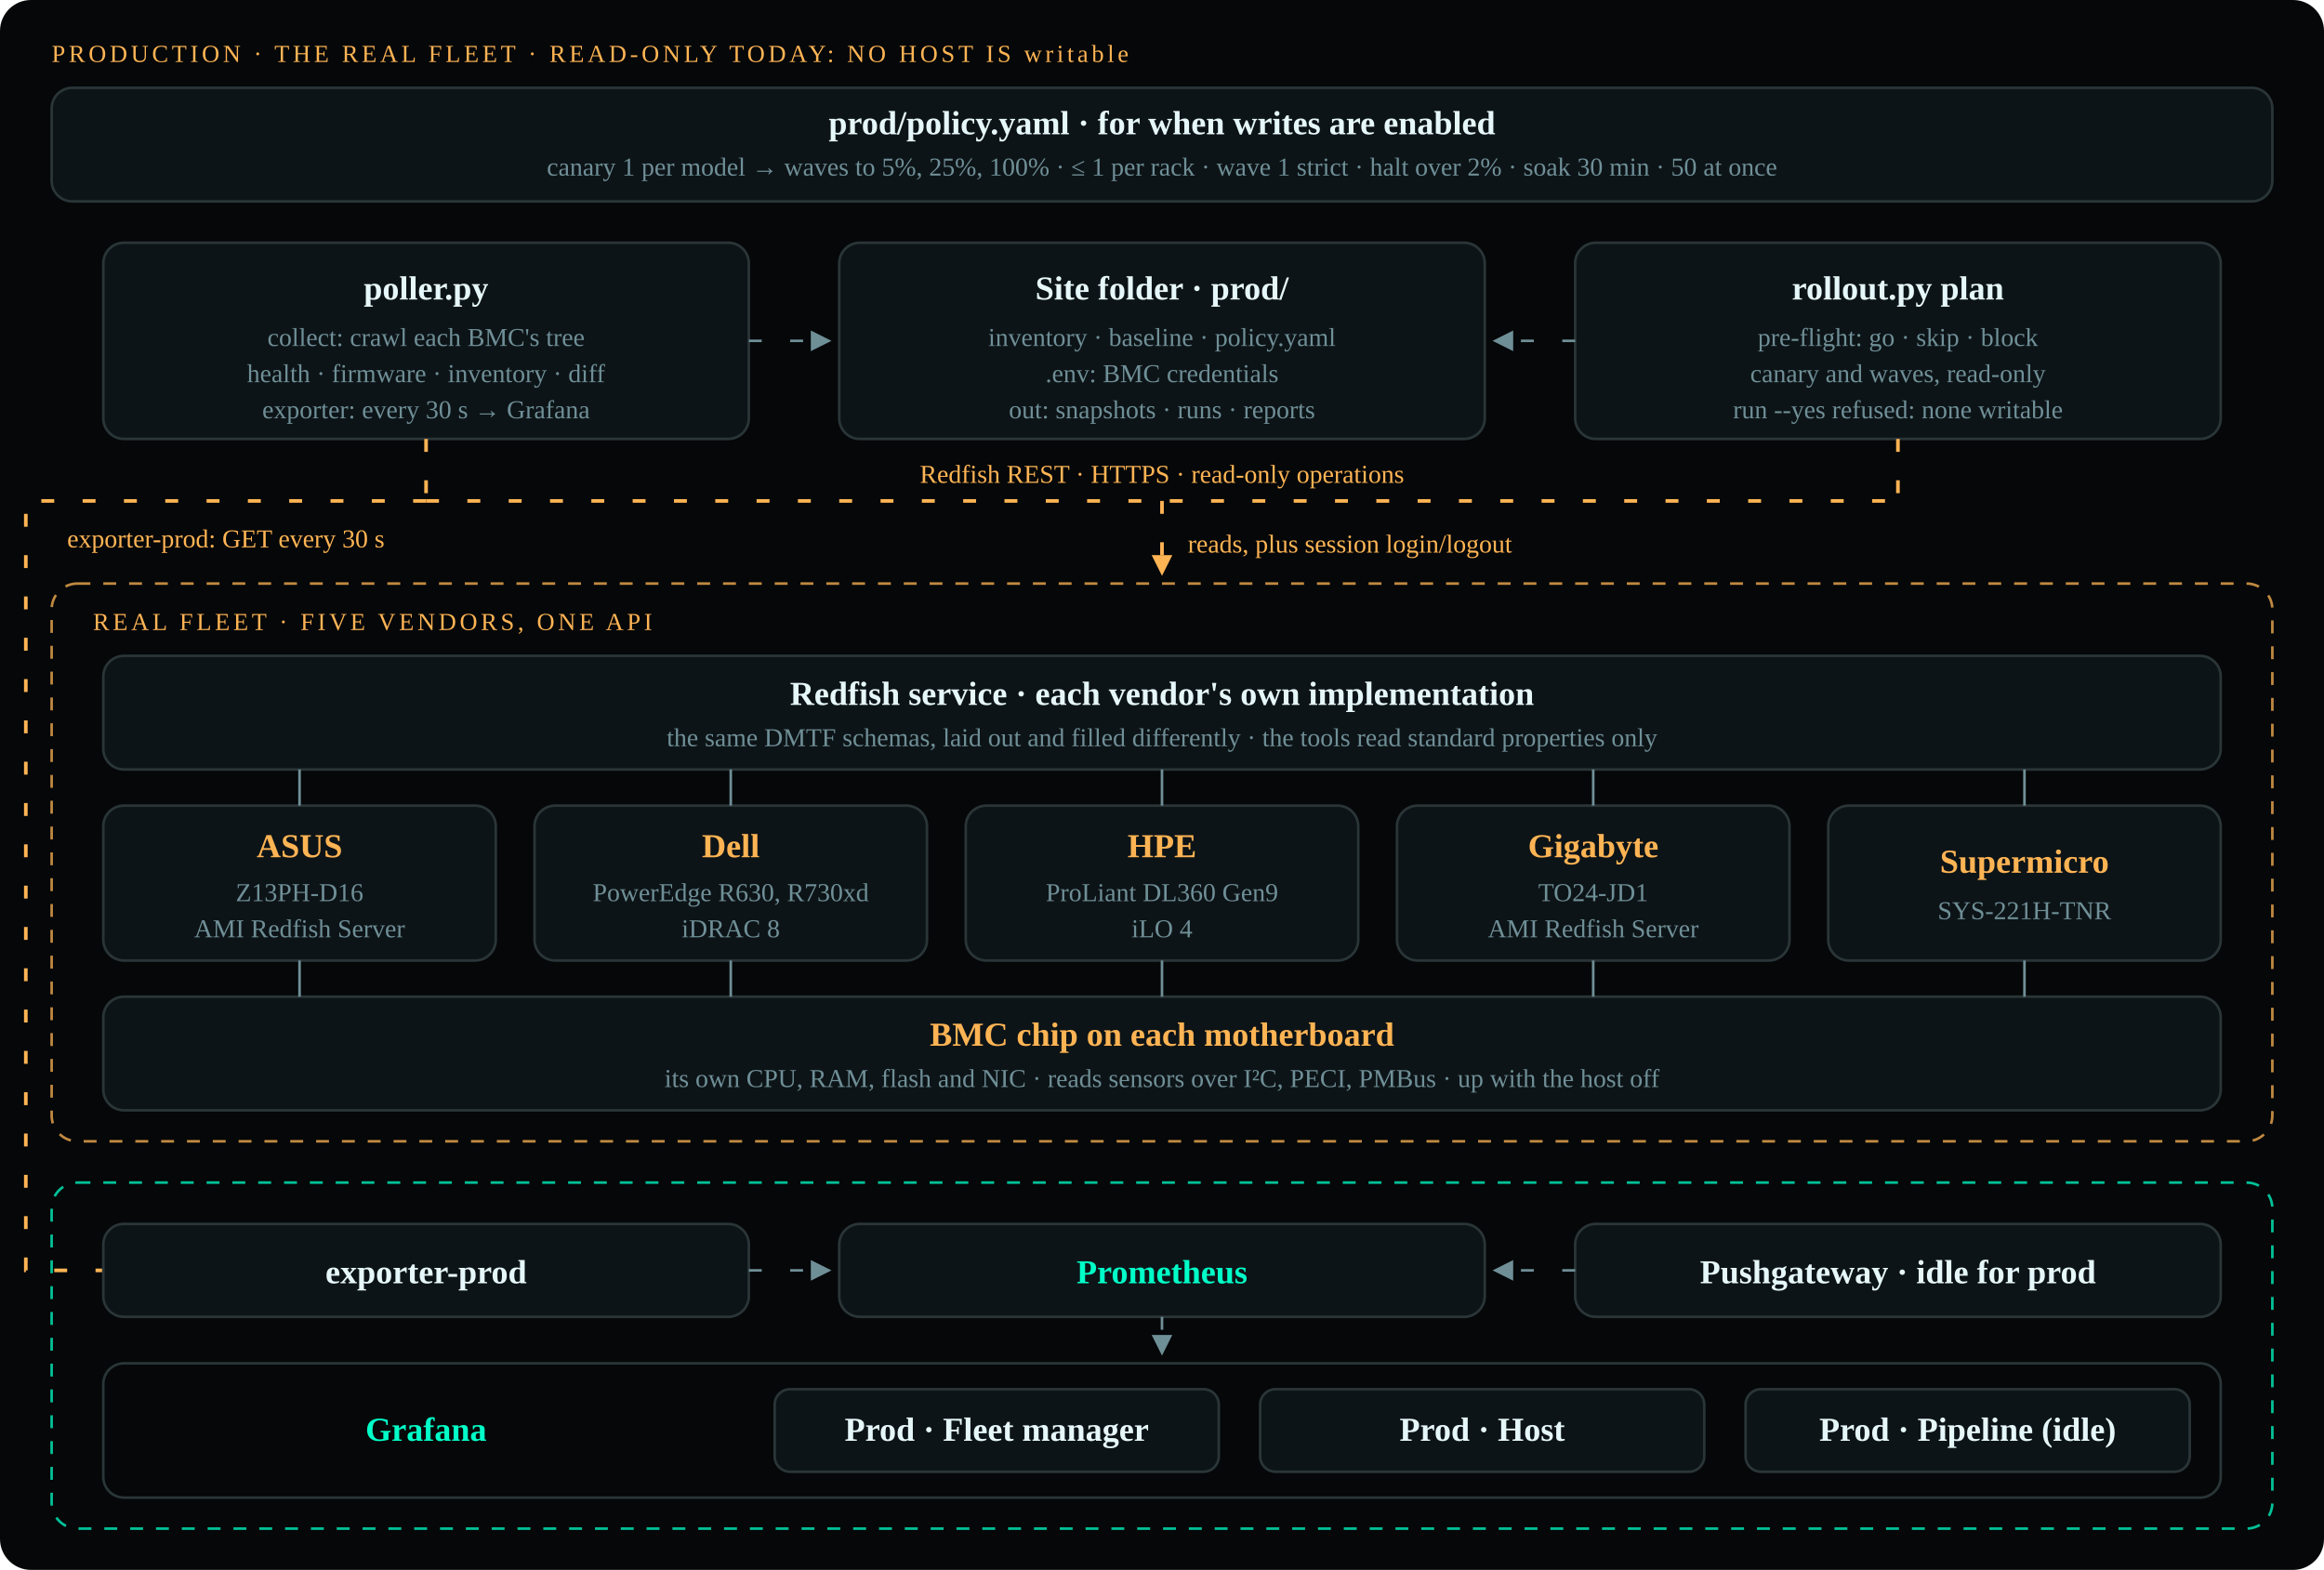
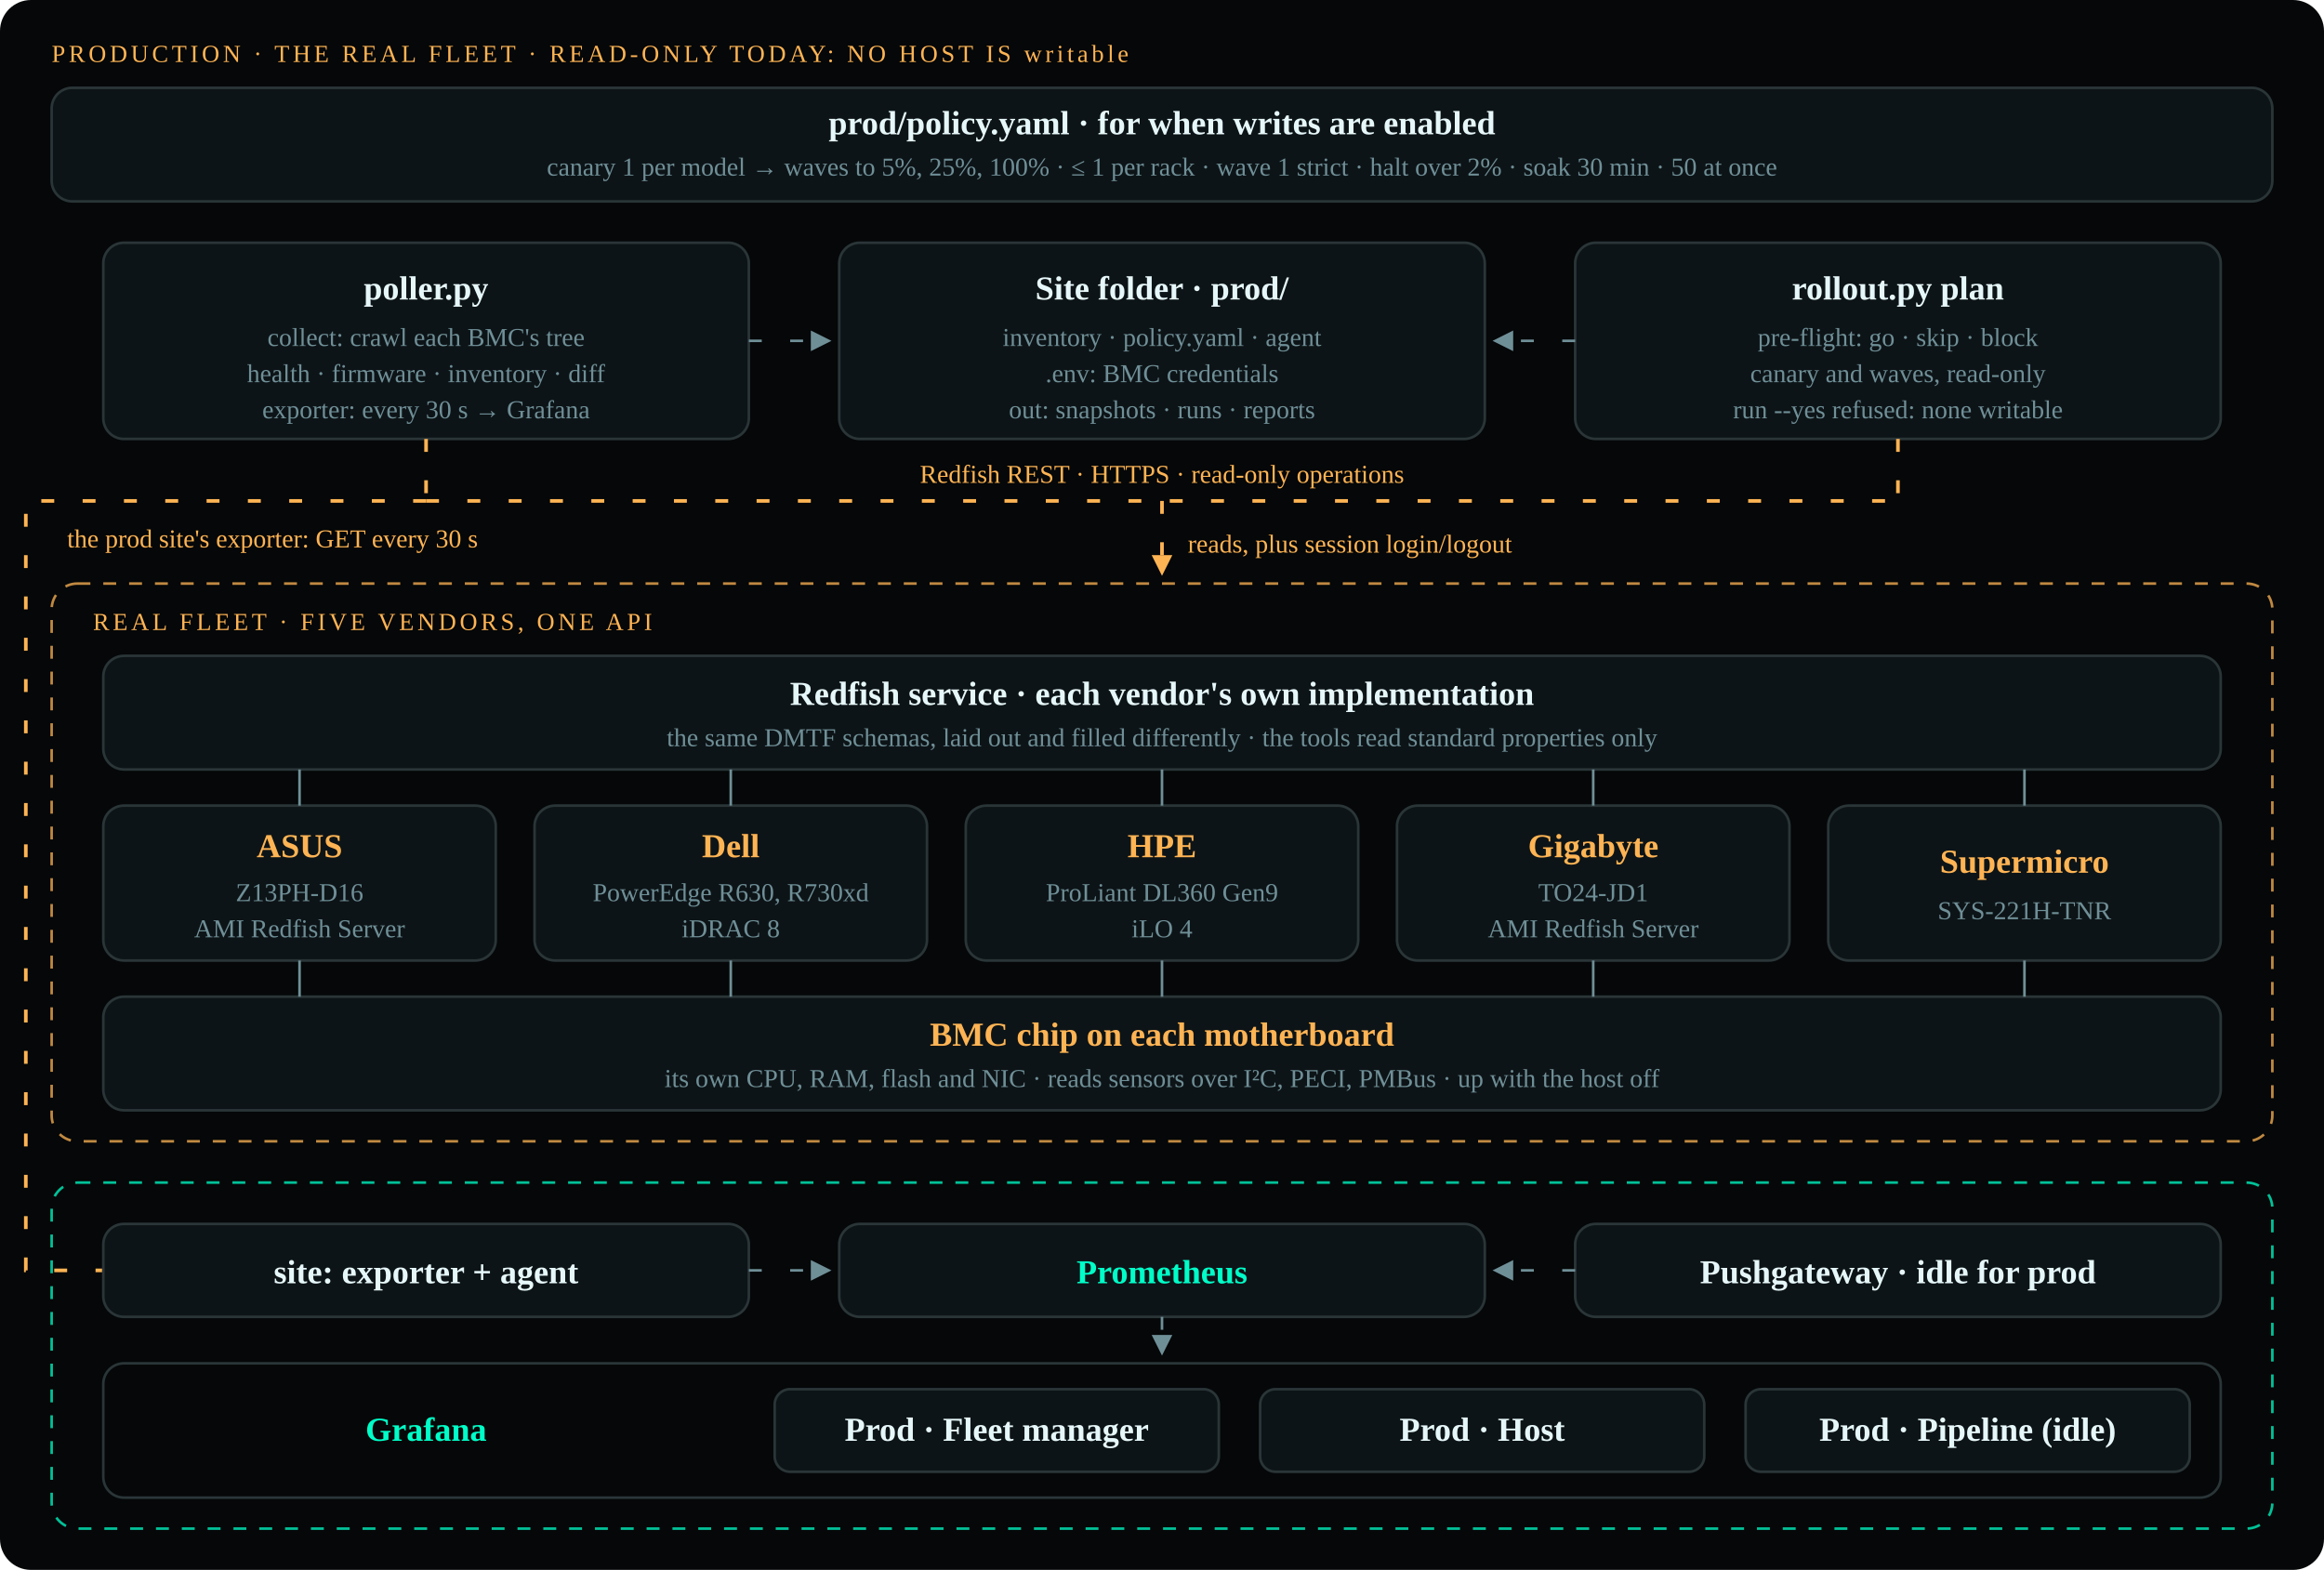
- <svg xmlns="http://www.w3.org/2000/svg" viewBox="0 0 900 608" role="img" aria-label="Production today: the real fleet, read-only. prod/policy.yaml holds the policy for when writes are enabled: a canary of one host per hardware model, then waves to 5%, 25% and 100%, at most one host of a rack in a wave, the first wave strict, a halt over 2% failed, a 30 minute soak, 50 at once. Today poller.py collects every BMC and shows health, firmware, inventory, telemetry, capabilities and diff views, and its exporter reads every BMC on a 30-second interval for Prometheus and Grafana; rollout.py plan pre-flights and plans waves, read-only; run --yes is refused because no host is writable. Both use the prod/ folder: the inventory, the baseline, the policy and read-only operations in .env. They speak Redfish over HTTPS, reads only plus a session login and logout, to the real fleet: each vendor's own Redfish implementation, ASUS Z13PH-D16 and Gigabyte TO24-JD1 on AMI's Redfish server, Dell PowerEdge R630 and R730xd on iDRAC 8, HPE ProLiant DL360 Gen9 on iLO 4, Supermicro SYS-221H-TNR on Supermicro's BMC firmware, each on the BMC chip of its motherboard. The observability stack runs in Docker Compose, every service on 127.0.0.1: exporter-prod, poller.py exporter, reads every BMC over Redfish on a 30-second interval; Prometheus scrapes it and the Pushgateway, where only lab runs push; Grafana shows them in a Prod folder, Prod · Fleet manager, Prod · Host and Prod · Pipeline, next to a Lab folder.">
+ <svg xmlns="http://www.w3.org/2000/svg" viewBox="0 0 900 608" role="img" aria-label="Production today: the real fleet, read-only. prod/policy.yaml holds the policy for when writes are enabled: a canary of one host per hardware model, then waves to 5%, 25% and 100%, at most one host of a rack in a wave, the first wave strict, a halt over 2% failed, a 30 minute soak, 50 at once. Today poller.py collects every BMC and shows health, firmware, inventory, telemetry, capabilities and diff views, and its exporter reads every BMC on a 30-second interval for Prometheus and Grafana; rollout.py plan pre-flights and plans waves, read-only; run --yes is refused because no host is writable. Both use the prod/ folder: the inventory, the policy, the Prometheus agent's targets and the BMC accounts for read-only operations in .env; the baseline is the control plane's, in control/catalog/prod/. They speak Redfish over HTTPS, reads only plus a session login and logout, to the real fleet: each vendor's own Redfish implementation, ASUS Z13PH-D16 and Gigabyte TO24-JD1 on AMI's Redfish server, Dell PowerEdge R630 and R730xd on iDRAC 8, HPE ProLiant DL360 Gen9 on iLO 4, Supermicro SYS-221H-TNR on Supermicro's BMC firmware, each on the BMC chip of its motherboard. The observability stack runs in Docker Compose, every service on 127.0.0.1: the prod site's exporter, poller.py exporter, reads every BMC over Redfish on a 30-second interval, and the site's Prometheus agent pushes its samples to the control plane's Prometheus (remote write); Prometheus also scrapes the Pushgateway, where only lab runs push; Grafana shows them in a Prod folder, Prod · Fleet manager, Prod · Host and Prod · Pipeline, next to a Lab folder.">
  <style>
    .rfp text { font-family: var(--mono, monospace); }
    .rfp .bg { fill: var(--bg-deep, #050708); }
    .rfp .box { fill: var(--surface, #0d1417); stroke: var(--line, #2a3538); }
    .rfp .name { fill: var(--fg, #e6f7fa); font-size: 13px; font-weight: 600; }
    .rfp .sub { fill: var(--dim, #6f8f97); font-size: 10px; }
    .rfp .band { fill: var(--dim, #6f8f97); font-size: 9.5px; letter-spacing: .14em; }
    .rfp .lbl { fill: var(--dim, #6f8f97); font-size: 10px; }
    .rfp .wire { fill: none; stroke: var(--dim, #6f8f97); stroke-width: 1; }
    .rfp .cut { fill: none; stroke-width: 1; stroke-dasharray: 5 5; opacity: .75; }
    /* the hardware layer in its own colour, the same key as the portfolio's drawings */
    .rfp .ind .box { stroke: color-mix(in srgb, var(--amber, #ffb454) 40%, transparent); }
    .rfp .ind .hi { fill: var(--amber, #ffb454); }
    .rfp .ind .wire-hi { fill: none; stroke: var(--amber, #ffb454); stroke-width: 1.4; }
    .rfp .ind .cut { stroke: var(--amber, #ffb454); }
    .rfp .grp { fill: none; stroke: var(--line, #2a3538); }
    /* observability in the lab drawing's teal */
    .rfp .obs .hi { fill: var(--teal, #00ffc8); }
    .rfp .obs .cut { stroke: var(--teal, #00ffc8); }
    /* motion: dashes run the way a wire points */
    @keyframes rfp-flow { to { stroke-dashoffset: -32; } }
    .rfp .flow { stroke-dasharray: 5 11; animation: rfp-flow 1.6s linear infinite; }
    @media (prefers-reduced-motion: reduce) { .rfp .flow { animation: none; stroke-dasharray: none; } }
  </style>
  <defs>
    <marker id="rfp-dim" viewBox="0 0 8 8" refX="7" refY="4" markerWidth="8" markerHeight="8" markerUnits="userSpaceOnUse" orient="auto">
      <path d="M0 0 8 4 0 8z" style="fill: var(--dim, #6f8f97)" />
    </marker>
    <marker id="rfp-amber" viewBox="0 0 8 8" refX="7" refY="4" markerWidth="8" markerHeight="8" markerUnits="userSpaceOnUse" orient="auto">
      <path d="M0 0 8 4 0 8z" style="fill: var(--amber, #ffb454)" />
    </marker>
  </defs>
  <g class="rfp">
    <rect class="bg" x="0" y="0" width="900" height="608" rx="12" />
    <g class="ind">
      <text class="band hi" x="20" y="24">PRODUCTION · THE REAL FLEET · READ-ONLY TODAY: NO HOST IS writable</text>
    </g>
    <rect class="box" x="20" y="34" width="860" height="44" rx="8" />
    <text class="name" x="450" y="52" text-anchor="middle">prod/policy.yaml · for when writes are enabled</text>
    <text class="sub" x="450" y="68" text-anchor="middle">canary 1 per model → waves to 5%, 25%, 100% · ≤ 1 per rack · wave 1 strict · halt over 2% · soak 30 min · 50 at once</text>
    <rect class="box" x="40" y="94" width="250" height="76" rx="8" />
    <text class="name" x="165" y="116" text-anchor="middle">poller.py</text>
    <text class="sub" x="165" y="134" text-anchor="middle">collect: crawl each BMC's tree</text>
    <text class="sub" x="165" y="148" text-anchor="middle">health · firmware · inventory · diff</text>
    <text class="sub" x="165" y="162" text-anchor="middle">exporter: every 30 s → Grafana</text>
    <rect class="box" x="325" y="94" width="250" height="76" rx="8" />
    <text class="name" x="450" y="116" text-anchor="middle">Site folder · prod/</text>
-     <text class="sub" x="450" y="134" text-anchor="middle">inventory · baseline · policy.yaml</text>
+     <text class="sub" x="450" y="134" text-anchor="middle">inventory · policy.yaml · agent</text>
    <text class="sub" x="450" y="148" text-anchor="middle">.env: BMC credentials</text>
    <text class="sub" x="450" y="162" text-anchor="middle">out: snapshots · runs · reports</text>
    <rect class="box" x="610" y="94" width="250" height="76" rx="8" />
    <text class="name" x="735" y="116" text-anchor="middle">rollout.py plan</text>
    <text class="sub" x="735" y="134" text-anchor="middle">pre-flight: go · skip · block</text>
    <text class="sub" x="735" y="148" text-anchor="middle">canary and waves, read-only</text>
    <text class="sub" x="735" y="162" text-anchor="middle">run --yes refused: none writable</text>
    <path class="wire flow" d="M290 132H321" marker-end="url(#rfp-dim)" />
    <path class="wire flow" d="M610 132H579" marker-end="url(#rfp-dim)" />
    <g class="ind">
      <path class="wire-hi flow" d="M165 170V194M735 170V194M165 194H735" />
      <text class="lbl hi" x="450" y="187" text-anchor="middle">Redfish REST · HTTPS · read-only operations</text>
      <path class="wire-hi flow" d="M450 194V222" marker-end="url(#rfp-amber)" />
      <text class="lbl hi" x="460" y="214">reads, plus session login/logout</text>
      <rect class="cut" x="20" y="226" width="860" height="216" rx="10" />
      <text class="band hi" x="36" y="244">REAL FLEET · FIVE VENDORS, ONE API</text>
      <rect class="box" x="40" y="254" width="820" height="44" rx="8" />
      <text class="name" x="450" y="273" text-anchor="middle">Redfish service · each vendor's own implementation</text>
      <text class="sub" x="450" y="289" text-anchor="middle">the same DMTF schemas, laid out and filled differently · the tools read standard properties only</text>
      <rect class="box" x="40" y="312" width="152" height="60" rx="8" />
      <text class="name hi" x="116" y="332" text-anchor="middle">ASUS</text>
      <text class="sub" x="116" y="349" text-anchor="middle">Z13PH-D16</text>
      <text class="sub" x="116" y="363" text-anchor="middle">AMI Redfish Server</text>
      <rect class="box" x="207" y="312" width="152" height="60" rx="8" />
      <text class="name hi" x="283" y="332" text-anchor="middle">Dell</text>
      <text class="sub" x="283" y="349" text-anchor="middle">PowerEdge R630, R730xd</text>
      <text class="sub" x="283" y="363" text-anchor="middle">iDRAC 8</text>
      <rect class="box" x="374" y="312" width="152" height="60" rx="8" />
      <text class="name hi" x="450" y="332" text-anchor="middle">HPE</text>
      <text class="sub" x="450" y="349" text-anchor="middle">ProLiant DL360 Gen9</text>
      <text class="sub" x="450" y="363" text-anchor="middle">iLO 4</text>
      <rect class="box" x="541" y="312" width="152" height="60" rx="8" />
      <text class="name hi" x="617" y="332" text-anchor="middle">Gigabyte</text>
      <text class="sub" x="617" y="349" text-anchor="middle">TO24-JD1</text>
      <text class="sub" x="617" y="363" text-anchor="middle">AMI Redfish Server</text>
      <rect class="box" x="708" y="312" width="152" height="60" rx="8" />
      <text class="name hi" x="784" y="338" text-anchor="middle">Supermicro</text>
      <text class="sub" x="784" y="356" text-anchor="middle">SYS-221H-TNR</text>
      <rect class="box" x="40" y="386" width="820" height="44" rx="8" />
      <text class="name hi" x="450" y="405" text-anchor="middle">BMC chip on each motherboard</text>
      <text class="sub" x="450" y="421" text-anchor="middle">its own CPU, RAM, flash and NIC · reads sensors over I²C, PECI, PMBus · up with the host off</text>
    </g>
    <path class="wire" d="M116 298V312M283 298V312M450 298V312M617 298V312M784 298V312M116 372V386M283 372V386M450 372V386M617 372V386M784 372V386" />
    <g class="ind">
      <path class="wire-hi flow" d="M165 194H10V492H40" />
-       <text class="lbl hi" x="26" y="212">exporter-prod: GET every 30 s</text>
+       <text class="lbl hi" x="26" y="212">the prod site's exporter: GET every 30 s</text>
    </g>
    <g class="obs">
      <rect class="cut" x="20" y="458" width="860" height="134" rx="10" />
      <rect class="box" x="40" y="474" width="250" height="36" rx="8" />
-       <text class="name" x="165" y="497" text-anchor="middle">exporter-prod</text>
+       <text class="name" x="165" y="497" text-anchor="middle">site: exporter + agent</text>
      <rect class="box" x="325" y="474" width="250" height="36" rx="8" />
      <text class="name hi" x="450" y="497" text-anchor="middle">Prometheus</text>
      <rect class="box" x="610" y="474" width="250" height="36" rx="8" />
      <text class="name" x="735" y="497" text-anchor="middle">Pushgateway · idle for prod</text>
      <path class="wire flow" d="M290 492H321" marker-end="url(#rfp-dim)" />
      <path class="wire flow" d="M610 492H579" marker-end="url(#rfp-dim)" />
      <path class="wire flow" d="M450 510V524" marker-end="url(#rfp-dim)" />
      <rect class="grp" x="40" y="528" width="820" height="52" rx="8" />
      <text class="name hi" x="165" y="558" text-anchor="middle">Grafana</text>
      <rect class="box" x="300" y="538" width="172" height="32" rx="6" />
      <text class="name" x="386" y="558" text-anchor="middle">Prod · Fleet manager</text>
      <rect class="box" x="488" y="538" width="172" height="32" rx="6" />
      <text class="name" x="574" y="558" text-anchor="middle">Prod · Host</text>
      <rect class="box" x="676" y="538" width="172" height="32" rx="6" />
      <text class="name" x="762" y="558" text-anchor="middle">Prod · Pipeline (idle)</text>
    </g>
  </g>
</svg>
